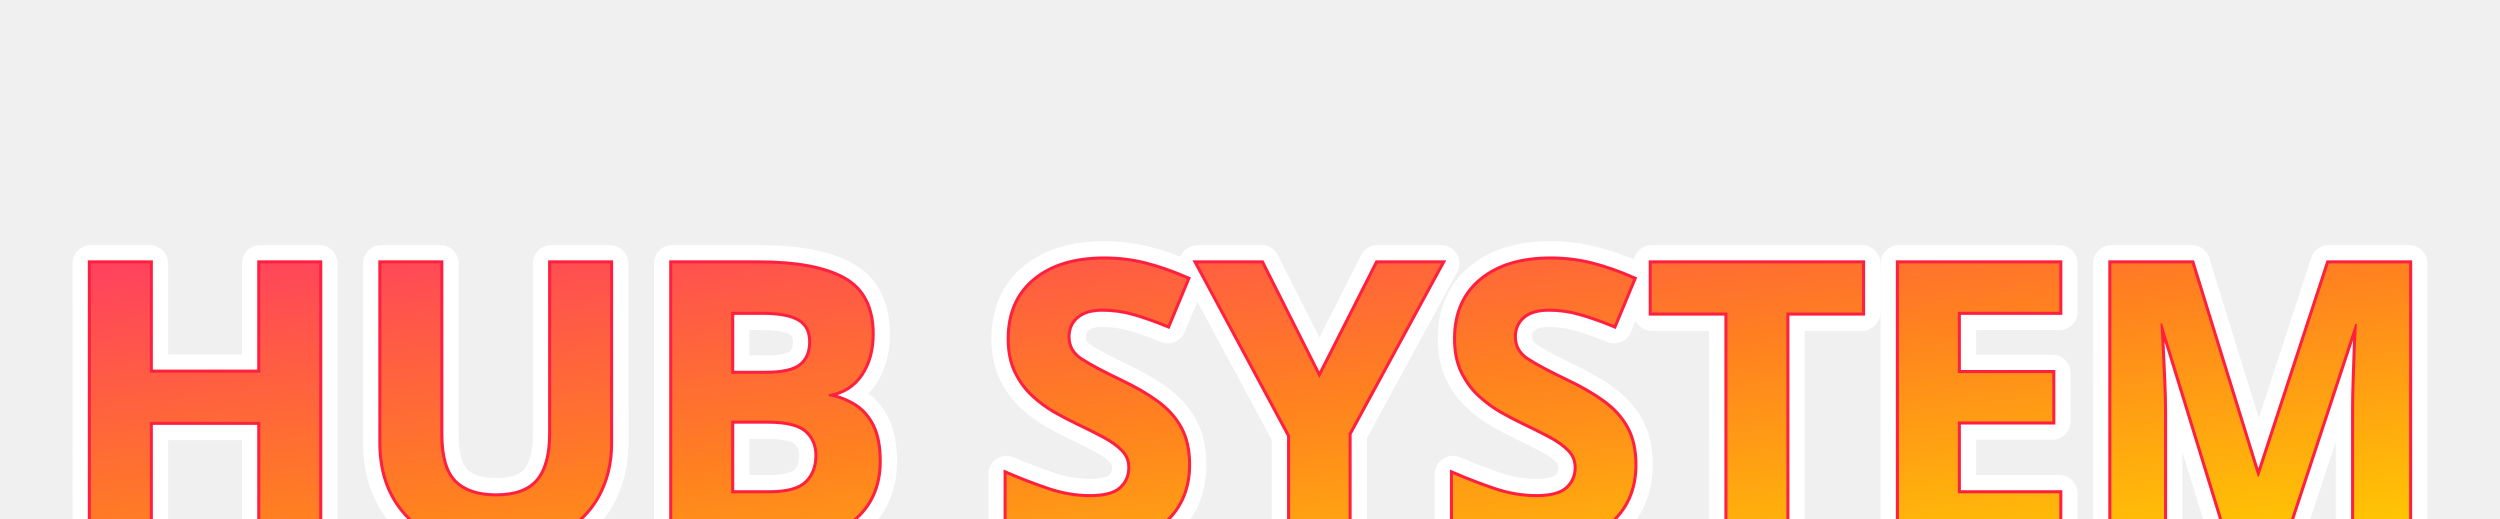
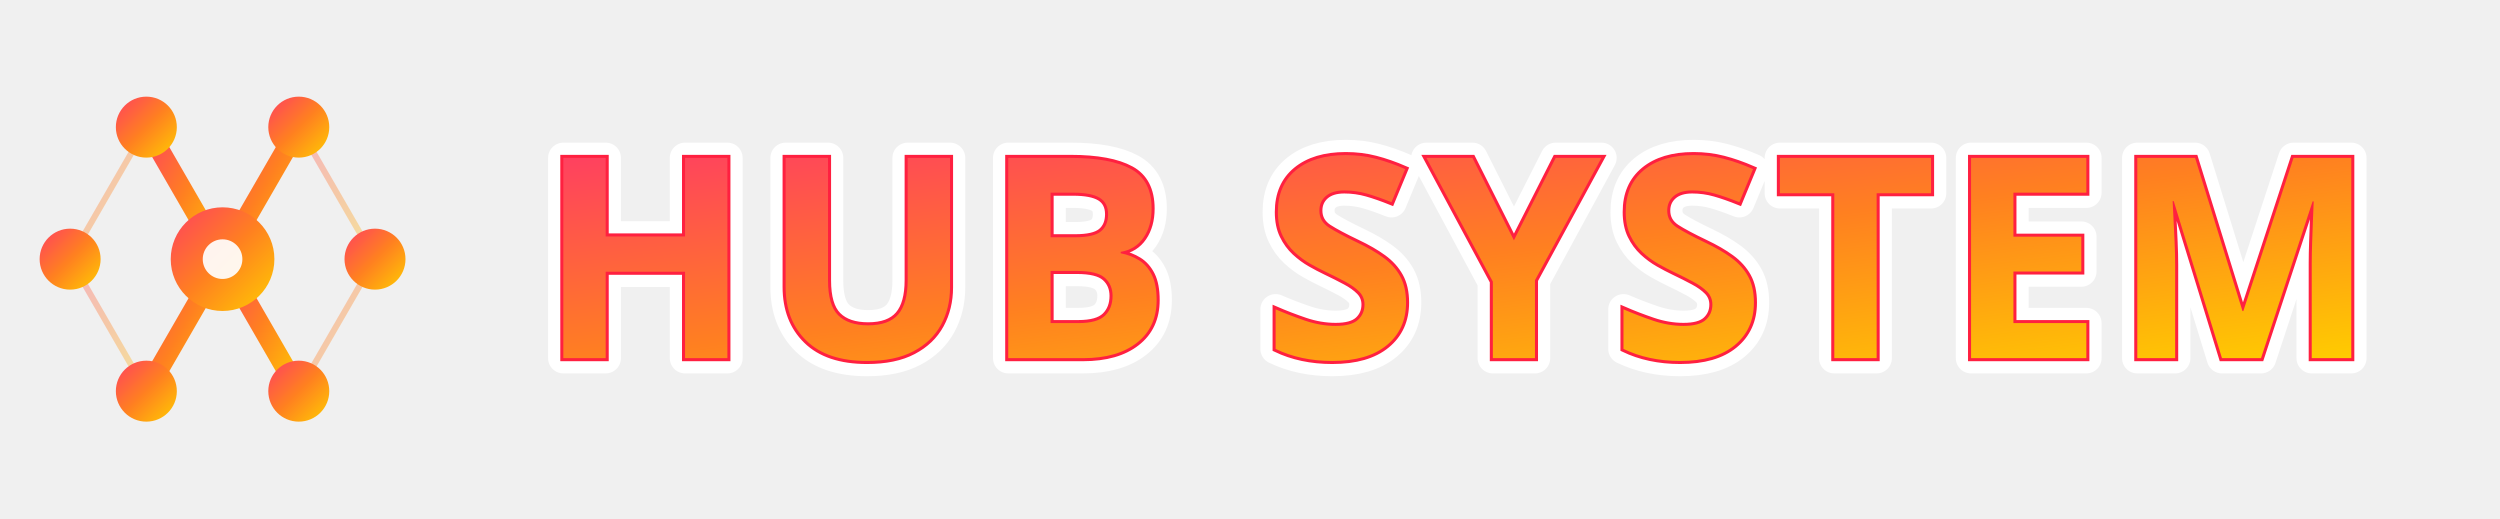
- <svg xmlns="http://www.w3.org/2000/svg" id="svg5" viewBox="0 0 820 170" width="820" height="170">
+ <svg xmlns="http://www.w3.org/2000/svg" viewBox="0 0 820 170" width="820" height="170" role="img" aria-labelledby="logo-title-lg">
  <defs>
    <linearGradient id="outlineFill5" x1="0" y1="0" x2="1" y2="1">
      <stop offset="0%" stop-color="#ff4060" />
      <stop offset="50%" stop-color="#ff8020" />
      <stop offset="100%" stop-color="#ffcc00" />
    </linearGradient>
  </defs>
-   <text x="50%" y="78%" text-anchor="middle" dominant-baseline="middle" font-family="'Arial Black','Impact',sans-serif" font-size="128" font-weight="900" letter-spacing="-2" fill="none" stroke="#ffffff" stroke-width="12" stroke-linejoin="round">HUB SYSTEM</text>
-   <text x="50%" y="78%" text-anchor="middle" dominant-baseline="middle" font-family="'Arial Black','Impact',sans-serif" font-size="128" font-weight="900" letter-spacing="-2" fill="url(#outlineFill5)" stroke="#ff2040" stroke-width="2" paint-order="stroke fill">HUB SYSTEM</text>
+   <g stroke="url(#outlineFill5)" stroke-width="6.5" stroke-linecap="round" fill="none">
+     <line x1="73" y1="85" x2="123" y2="85" />
+     <line x1="73" y1="85" x2="98" y2="41.7" />
+     <line x1="73" y1="85" x2="48" y2="41.7" />
+     <line x1="73" y1="85" x2="23" y2="85" />
+     <line x1="73" y1="85" x2="48" y2="128.3" />
+     <line x1="73" y1="85" x2="98" y2="128.3" />
+   </g>
+   <g stroke="url(#outlineFill5)" stroke-width="2" stroke-linecap="round" fill="none" opacity="0.35">
+     <line x1="123" y1="85" x2="98" y2="41.7" />
+     <line x1="98" y1="41.7" x2="48" y2="41.7" />
+     <line x1="48" y1="41.7" x2="23" y2="85" />
+     <line x1="23" y1="85" x2="48" y2="128.3" />
+     <line x1="48" y1="128.3" x2="98" y2="128.3" />
+     <line x1="98" y1="128.3" x2="123" y2="85" />
+   </g>
+   <g fill="url(#outlineFill5)">
+     <circle cx="123" cy="85" r="10" />
+     <circle cx="98" cy="41.7" r="10" />
+     <circle cx="48" cy="41.7" r="10" />
+     <circle cx="23" cy="85" r="10" />
+     <circle cx="48" cy="128.3" r="10" />
+     <circle cx="98" cy="128.3" r="10" />
+   </g>
+   <circle cx="73" cy="85" r="17" fill="url(#outlineFill5)" />
+   <circle cx="73" cy="85" r="6.5" fill="#fff" opacity="0.92" />
+   <text x="478" y="85" text-anchor="middle" dominant-baseline="middle" font-family="'Arial Black','Impact',sans-serif" font-size="92" font-weight="900" letter-spacing="3" fill="none" stroke="#ffffff" stroke-width="10" stroke-linejoin="round">HUB SYSTEM</text>
+   <text x="478" y="85" text-anchor="middle" dominant-baseline="middle" font-family="'Arial Black','Impact',sans-serif" font-size="92" font-weight="900" letter-spacing="3" fill="url(#outlineFill5)" stroke="#ff2040" stroke-width="2" paint-order="stroke fill">HUB SYSTEM</text>
</svg>
